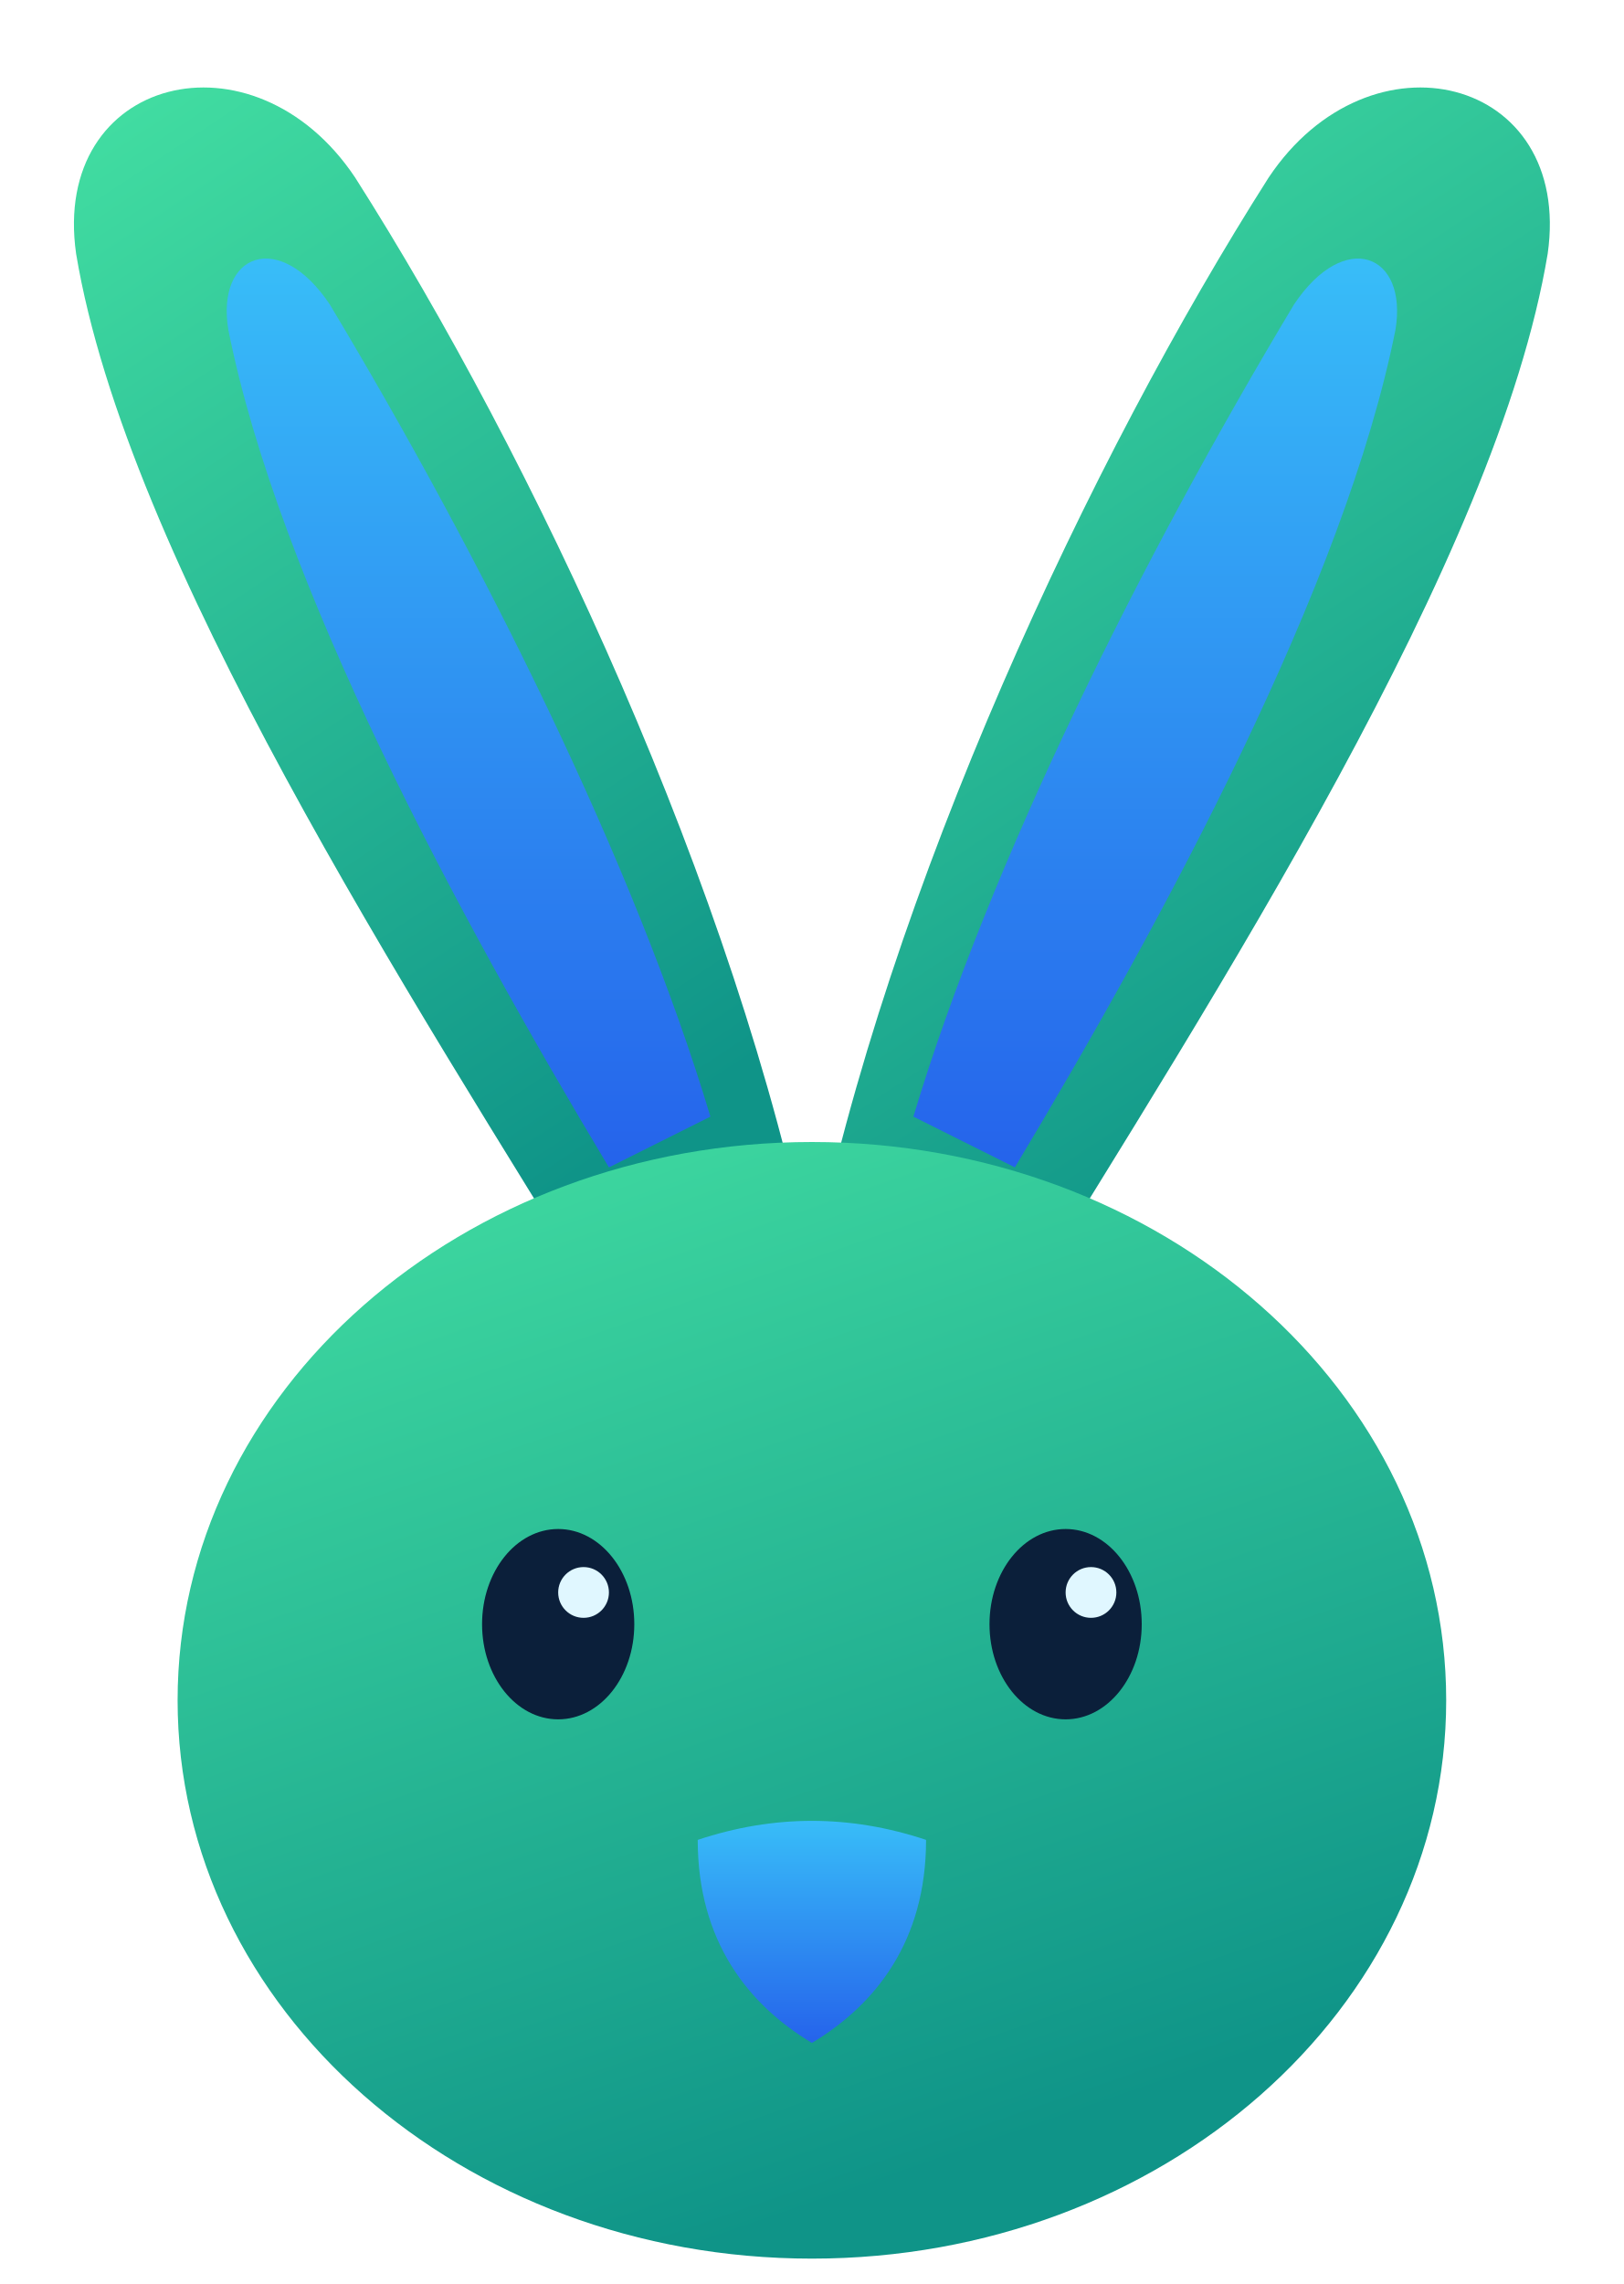
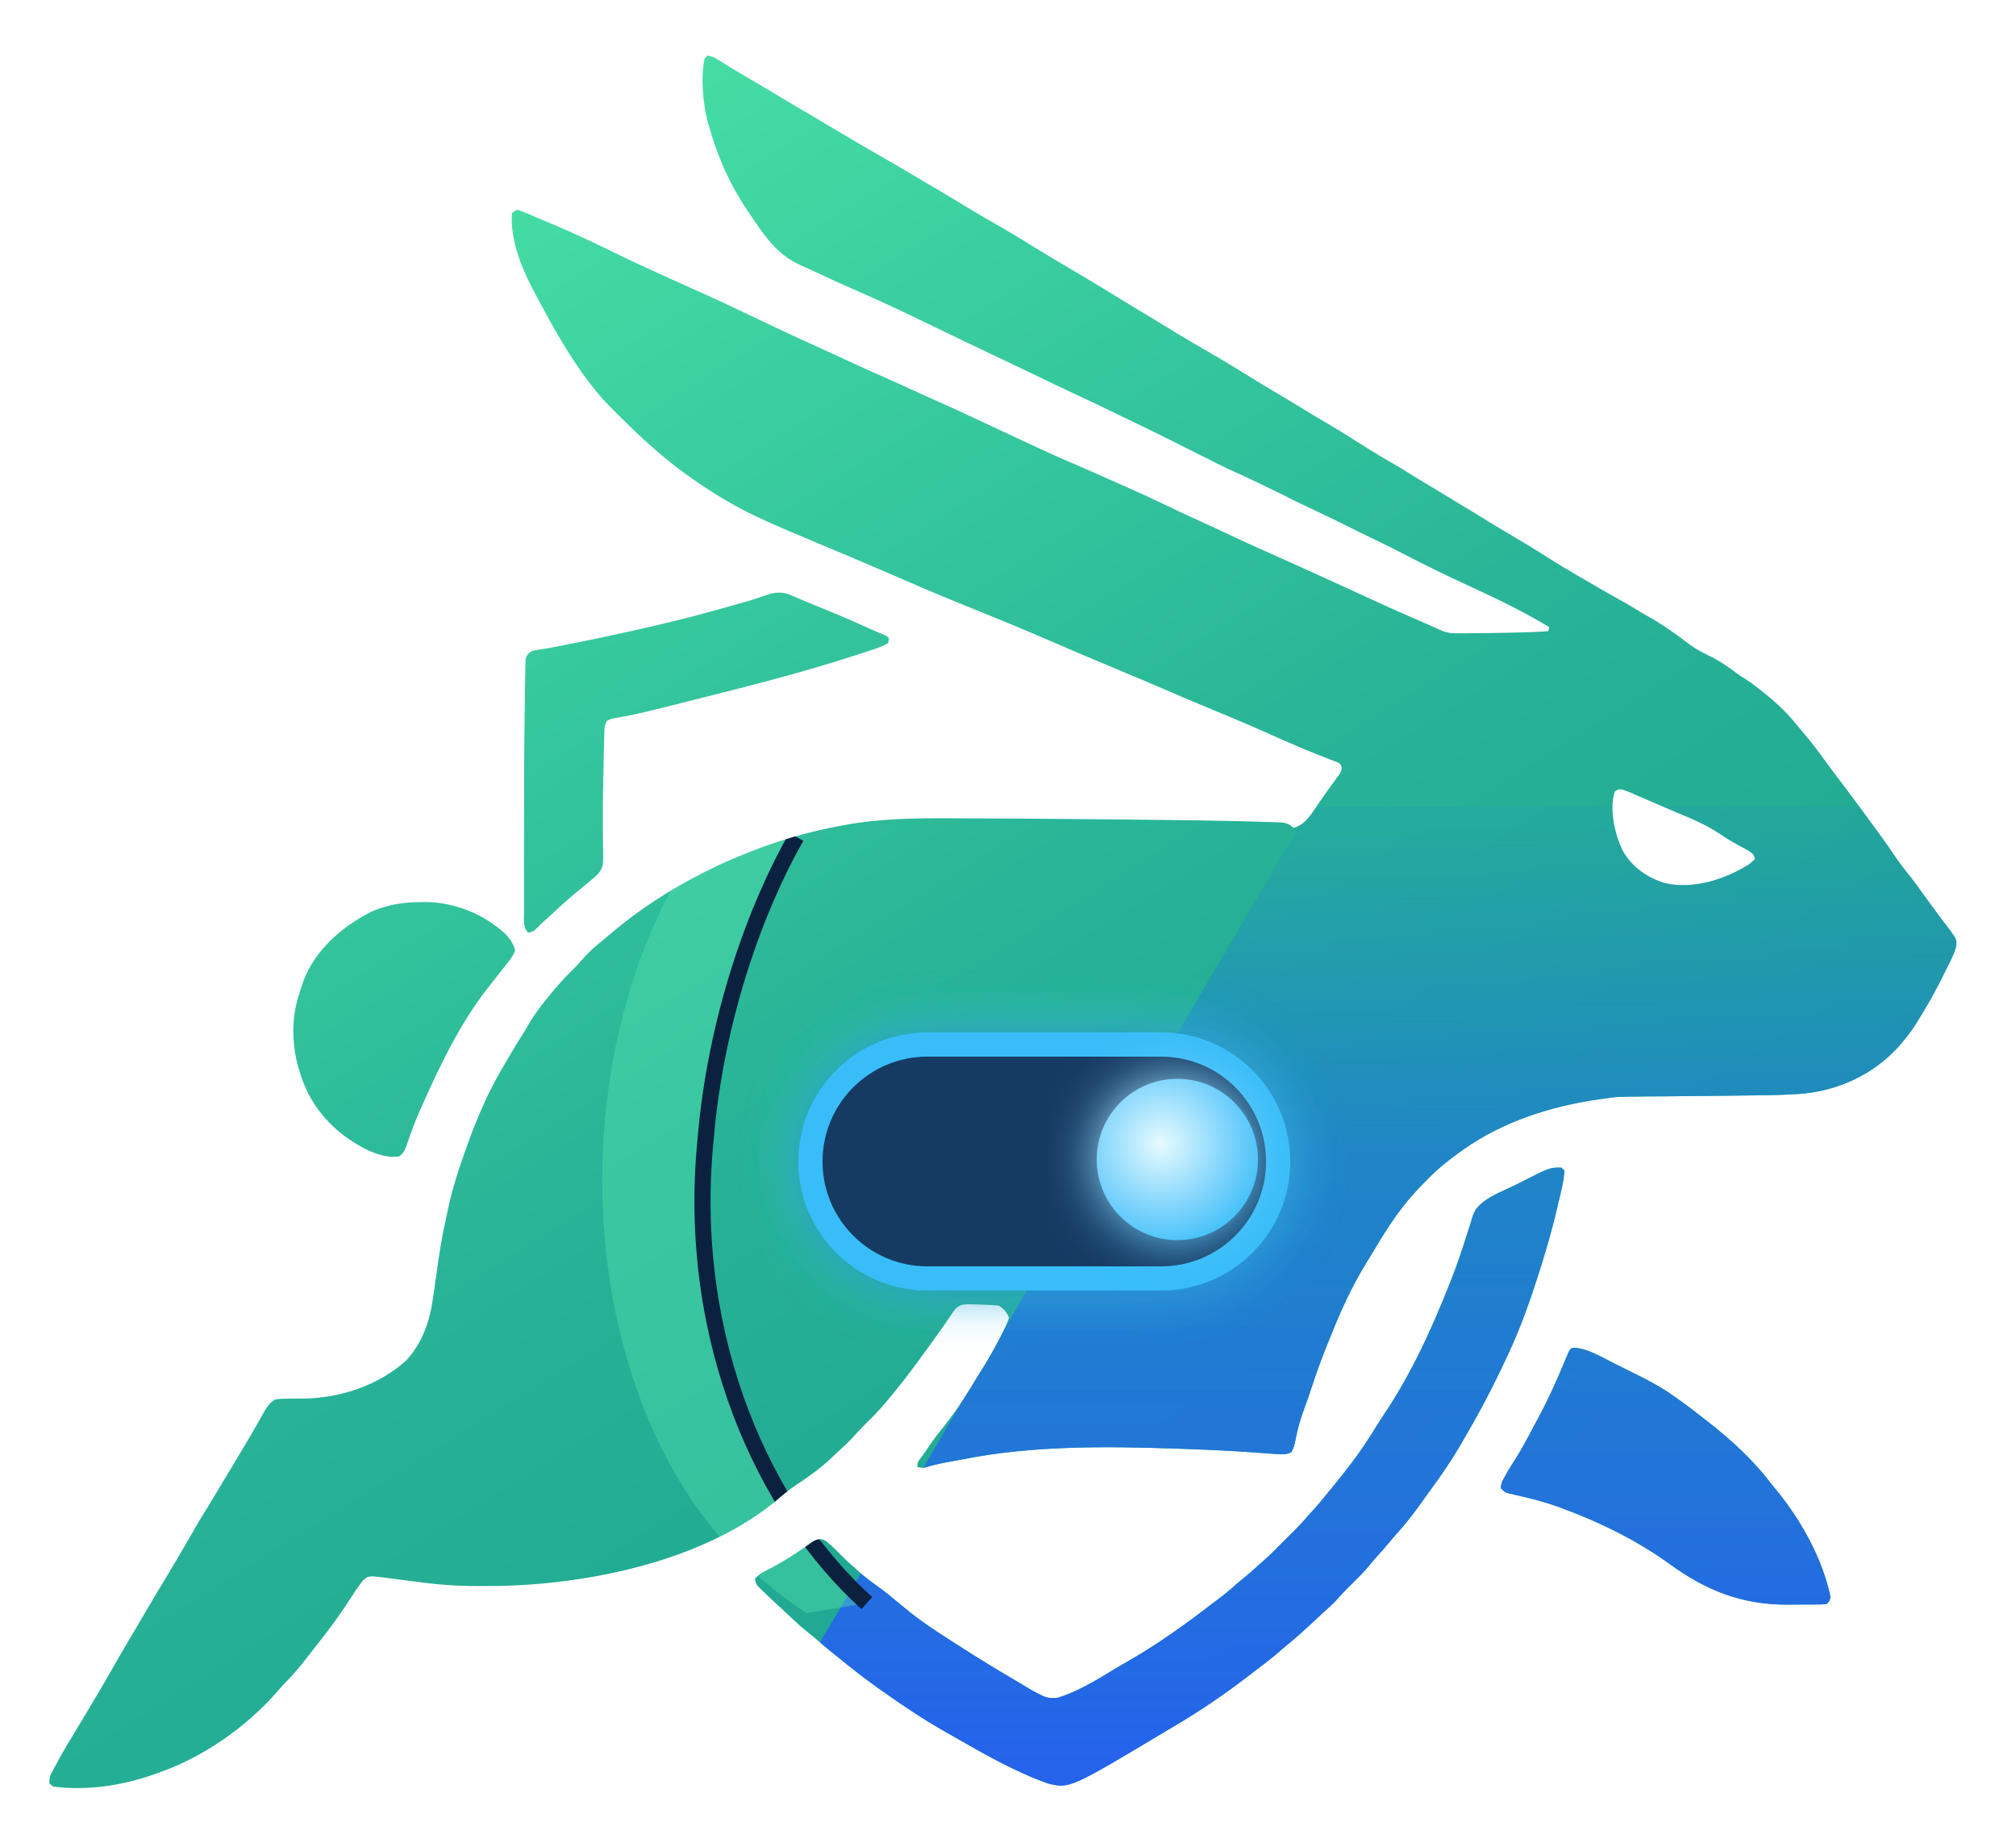
- <svg xmlns="http://www.w3.org/2000/svg" viewBox="36 0 128 180" width="256" height="360" role="img" aria-label="Vabbit">
+ <svg xmlns="http://www.w3.org/2000/svg" viewBox="0 0 2000 1820" width="500" height="455" role="img" aria-label="Vabbit">
  <defs>
-     <linearGradient id="vt" x1="0" y1="0" x2="0.4" y2="1">
-       <stop offset="0" stop-color="#43dfa2" />
-       <stop offset="1" stop-color="#0f9488" />
+     <clipPath id="fg">
+       <path clip-rule="evenodd" d="M0 0 C5.2 1 7.8 2.6 12.2 5.4 C20.7 10.8 29.3 15.9 38 21 C41.5 23.1 45 25.1 48.5 27.2 C49.4 27.7 50.3 28.3 51.3 28.8 C58.3 33 65.4 37.2 72.4 41.4 C81.5 46.9 90.7 52.4 100 57.7 C107.2 61.9 114.4 66.2 121.5 70.5 C139.1 81.1 156.9 91.4 174.8 101.7 C183.5 106.7 192.3 111.8 201 117 C203.6 118.6 206.3 120.1 208.9 121.7 C211.7 123.3 214.5 125 217.3 126.7 C221 128.8 224.7 131 228.3 133.1 C238.6 139.2 248.8 145.3 258.9 151.5 C267.5 156.7 276.1 161.8 284.8 166.7 C298.2 174.2 311.3 182.2 324.3 190.3 C334.5 196.6 344.7 202.8 355.1 208.8 C370.5 217.8 385.7 227 400.8 236.2 C408.6 241 416.4 245.7 424.2 250.5 C430.3 254.1 436.3 257.8 442.3 261.4 C449.2 265.6 456.1 269.8 463 274 C463.5 274.3 463.5 274.3 465.7 275.7 C475.7 281.7 485.7 287.6 495.8 293.4 C510.2 301.6 524.3 310.3 538.4 319 C540.6 320.3 542.9 321.7 545.1 323.1 C546.1 323.7 547.2 324.4 548.4 325.1 C556.4 330 564.5 334.9 572.6 339.6 C578.4 343.1 584.2 346.6 590 350.1 C597.6 354.9 605.4 359.5 613.2 364 C626.9 372.1 640.4 380.5 653.8 389.1 C662.5 394.6 671.2 399.8 680.1 404.8 C685.4 407.8 690.6 411.1 695.8 414.3 C702 418.3 708.3 422 714.6 425.8 C721.4 429.8 728.1 433.9 734.8 438 C740 441.2 745.3 444.4 750.6 447.6 C756.6 451.1 762.5 454.8 768.4 458.4 C774.6 462.3 780.8 466.1 787.1 469.8 C802.8 479 818.5 488.4 833.9 498.2 C843.2 504.2 852.6 509.8 862.1 515.3 C865 517 867.9 518.7 870.9 520.4 C882.3 527.2 893.8 533.7 905.4 540.2 C911.6 543.6 917.8 547.2 923.8 551 C927.8 553.5 931.9 555.8 936.1 558.1 C949.3 565.8 961.6 574.6 973.8 583.9 C979.9 588.5 986.3 591.9 993.2 595.2 C1003.1 599.9 1011.7 605.8 1020.4 612.4 C1023.4 614.6 1026.4 616.6 1029.6 618.5 C1036.5 622.8 1042.7 627.9 1049 633 C1050.1 633.9 1051.2 634.8 1052.4 635.7 C1062.8 644.4 1072.3 653.6 1080.7 664.2 C1083.2 667.2 1085.7 670.2 1088.3 673.2 C1097.8 684.4 1106.3 696.3 1114.9 708.1 C1118.2 712.6 1121.6 717.1 1125 721.5 C1130.9 729.1 1136.5 736.8 1142.2 744.5 C1145.1 748.5 1148.1 752.6 1151.1 756.6 C1160.1 768.8 1169.1 781.1 1177.6 793.7 C1182.4 800.8 1187.5 807.5 1193 814.2 C1197.4 819.8 1201.5 825.5 1205.6 831.3 C1209.1 836.1 1212.6 840.9 1216.1 845.6 C1217.2 847.2 1218.4 848.8 1219.6 850.4 C1223.8 856.1 1228.1 861.7 1232.5 867.4 C1239.1 876.9 1239.1 876.9 1238.8 882.7 C1237.9 887.6 1236.2 891.4 1234 895.9 C1233.2 897.6 1232.4 899.3 1231.5 901.1 C1230.6 902.9 1229.7 904.7 1228.8 906.5 C1228.6 907 1228.6 907 1227.4 909.3 C1220.2 923.9 1212.6 938.1 1204 952 C1203.5 952.8 1203.5 952.8 1201.2 956.6 C1196.4 964.6 1191.2 972 1185 979 C1184.1 980 1183.2 981.1 1182.3 982.2 C1156.6 1011.1 1120.1 1027.7 1081.7 1030.1 C1080.4 1030.2 1079.1 1030.3 1077.8 1030.3 C1062.8 1031.2 1047.8 1031.4 1032.7 1031.5 C1027.6 1031.6 1022.4 1031.6 1017.2 1031.7 C1004.4 1031.8 991.5 1031.9 978.7 1032.1 C967.7 1032.2 956.8 1032.3 945.9 1032.4 C940.8 1032.4 935.7 1032.5 930.7 1032.5 C901.3 1032.8 901.3 1032.8 887 1035 C886.5 1035.1 886.5 1035.1 883.8 1035.4 C836.6 1042.2 789.2 1057.3 750 1085 C749.4 1085.4 749.4 1085.4 746.3 1087.6 C734.7 1095.7 724.2 1104.5 714.2 1114.6 C713.4 1115.5 712.5 1116.4 711.5 1117.3 C706.5 1122.4 701.7 1127.5 697 1133 C696.1 1134.1 695.2 1135.1 694.3 1136.2 C681.2 1152.1 670.2 1169.5 659.8 1187.2 C658 1190.3 656.1 1193.4 654.2 1196.4 C639.8 1219.5 628.2 1244.7 618.2 1270 C616.9 1273.2 615.6 1276.4 614.3 1279.6 C608.9 1292.9 604.1 1306.3 599.6 1320 C597.4 1326.9 595 1333.8 592.4 1340.7 C588.3 1351.5 585.3 1362.2 583.1 1373.6 C582.3 1377.8 581.3 1381.5 579.2 1385.2 C573.7 1388.3 568.1 1387.4 562 1387 C560.6 1386.9 559.1 1386.8 557.6 1386.7 C552.6 1386.4 547.6 1386 542.6 1385.6 C518.8 1383.9 494.9 1382.8 471 1382 C469.2 1381.9 467.4 1381.9 465.5 1381.8 C395.4 1379.4 322.1 1378.6 253.1 1392.4 C250 1393 247 1393.5 243.9 1394.1 C234.4 1395.7 225.2 1397.6 216 1400.4 C213 1401 213 1401 208 1400 C208 1395.4 208.7 1394.6 211.5 1391 C214.4 1387.1 217.2 1383.3 219.8 1379.2 C224.5 1372.1 229.7 1365.6 235 1359 C244.2 1347.4 252.3 1335.6 260 1323 C260.9 1321.5 261.9 1320 262.8 1318.4 C264.6 1315.4 266.5 1312.4 268.3 1309.4 C270.1 1306.5 271.9 1303.6 273.7 1300.8 C279.1 1292 284.2 1283.1 288.9 1274 C289.5 1273 290 1271.9 290.6 1270.9 C293.8 1264.7 296.8 1258.6 299 1252 C296.7 1246.2 294.1 1243.4 289 1240 C283.7 1239.3 278.3 1239.2 273 1239 C271.2 1238.9 269.4 1238.9 267.5 1238.8 C266.6 1238.8 266.6 1238.8 261.9 1238.7 C261 1238.7 261 1238.7 256.6 1238.6 C251.6 1239 249.7 1239.7 246 1243 C243.5 1246.3 243.5 1246.3 240.9 1250.1 C234.8 1259.3 228.4 1268.1 222 1277 C219.8 1280 217.6 1283.1 215.4 1286.1 C202.6 1303.9 189.3 1321.4 175 1338 C174.5 1338.6 174.5 1338.6 171.7 1341.8 C166.9 1347.2 161.8 1352.2 156.7 1357.3 C153.1 1360.8 149.7 1364.3 146.4 1368.1 C140.2 1375.2 133 1381.5 126 1388 C125.5 1388.5 125.5 1388.5 122.8 1391.1 C112.2 1401.1 100.4 1409.4 88.3 1417.6 C82.7 1421.3 77.4 1425.2 72.4 1429.6 C0.4 1492.4 -117.2 1516.8 -210 1518 C-211.1 1518 -212.1 1518 -213.2 1518 C-220.8 1518.1 -228.4 1518.1 -236 1518 C-237.8 1518 -239.6 1518 -241.5 1517.9 C-264.7 1517.4 -287.7 1514 -310.7 1511 C-311.8 1510.9 -312.9 1510.7 -314 1510.6 C-316.7 1510.2 -319.5 1509.9 -322.2 1509.5 C-323.8 1509.3 -325.4 1509.2 -327 1509 C-328.9 1508.8 -330.7 1508.6 -332.6 1508.4 C-338 1509 -338 1509 -342.3 1512.9 C-343.6 1514.6 -344.8 1516.3 -346 1518 C-346.6 1518.8 -346.6 1518.8 -349.4 1522.8 C-350.4 1524.4 -351.5 1526.1 -352.6 1527.8 C-353.8 1529.7 -355.1 1531.5 -356.3 1533.4 C-356.9 1534.3 -357.5 1535.2 -358.1 1536.2 C-368.1 1551.1 -378.7 1565.5 -390 1579.4 C-392.3 1582.3 -394.5 1585.3 -396.8 1588.2 C-404.3 1598 -412.2 1607.4 -421 1616 C-423.3 1618.7 -425.7 1621.3 -428 1624 C-458.4 1658.4 -500.5 1687.8 -544 1703 C-545.8 1703.6 -547.6 1704.3 -549.5 1705 C-581.4 1716.1 -615.2 1721.2 -649 1717 C-649.7 1716.5 -649.7 1716.5 -653 1714 C-653 1708.2 -652.7 1706.8 -650.1 1702 C-649.5 1700.9 -648.9 1699.7 -648.3 1698.5 C-647.6 1697.3 -646.9 1696.1 -646.2 1694.9 C-645.9 1694.2 -645.9 1694.2 -644.2 1691.1 C-638.4 1680.5 -632.3 1670.2 -626 1660 C-623.4 1655.7 -620.9 1651.5 -618.3 1647.2 C-611.7 1636.2 -611.7 1636.2 -608.5 1630.8 C-603.3 1622.2 -598.3 1613.5 -593.3 1604.8 C-584.4 1589.1 -575.3 1573.5 -566 1558 C-562.7 1552.5 -559.5 1547 -556.3 1541.5 C-551.1 1532.6 -545.9 1523.8 -540.5 1515 C-531.5 1500.2 -522.8 1485.3 -514.1 1470.3 C-508.1 1459.7 -502 1449.2 -495.4 1438.9 C-491.1 1431.9 -486.9 1424.8 -482.7 1417.8 C-480.9 1414.9 -479.2 1412 -477.5 1409.1 C-470.9 1398.2 -464.4 1387.4 -457.9 1376.4 C-457.3 1375.3 -456.6 1374.2 -455.9 1373.1 C-452.6 1367.5 -449.3 1361.8 -446.1 1356.2 C-445.5 1355.1 -444.9 1354 -444.2 1352.9 C-443.1 1350.8 -441.9 1348.8 -440.8 1346.7 C-437.5 1340.9 -434.8 1336.3 -429 1333 C-423.7 1332.2 -418.5 1332.2 -413.1 1332.2 C-410.1 1332.2 -407.1 1332.2 -404.1 1332.1 C-402.7 1332.1 -401.3 1332.1 -399.8 1332.1 C-363.2 1331.4 -326.4 1318.8 -299 1294.4 C-283.1 1276.8 -275.9 1256.5 -272.6 1233.4 C-272.4 1232 -272.1 1230.6 -271.9 1229.2 C-270.8 1221.8 -269.8 1214.4 -268.8 1206.9 C-266.4 1189.2 -263.6 1171.7 -259.7 1154.2 C-259 1150.8 -258.2 1147.4 -257.5 1143.9 C-253 1122.8 -246.3 1102.6 -239 1082.3 C-238.6 1081.2 -238.2 1080.2 -237.8 1079.1 C-233.1 1065.8 -227.9 1052.8 -222 1040 C-221.2 1038.2 -220.4 1036.5 -219.6 1034.6 C-214.8 1024.5 -209.7 1014.7 -204 1005 C-203.4 1004 -202.8 1002.9 -202.2 1001.9 C-189.6 980.4 -189.6 980.4 -184.2 972 C-181.9 968.5 -179.8 964.9 -177.7 961.2 C-171.2 950 -163.3 939.8 -155 930 C-154.1 928.9 -153.2 927.8 -152.3 926.7 C-145.9 919.1 -139.2 912.1 -132.1 905.1 C-128.6 901.6 -125.3 897.8 -122 894 C-116.7 888.3 -111 883.2 -104.9 878.4 C-101.8 875.8 -98.7 873.2 -95.7 870.6 C-67.6 846.8 -37.7 827.6 -5 811 C-3.8 810.4 -2.5 809.7 -1.2 809.1 C17.1 799.8 35.7 792 55 785 C56.1 784.6 57.3 784.2 58.4 783.8 C82.3 775.2 107 768.7 132 764 C133.2 763.8 134.5 763.5 135.8 763.3 C171.6 756.7 207.5 756.4 243.7 756.6 C249.1 756.6 254.5 756.6 259.9 756.7 C310.2 756.8 360.5 757.3 410.8 757.8 C414.8 757.9 418.8 757.9 422.7 757.9 C463.2 758.3 503.7 758.8 544.2 759.9 C545.7 760 547.1 760 548.6 760.1 C552.7 760.2 556.7 760.3 560.7 760.4 C561.9 760.4 563.1 760.5 564.3 760.5 C571.2 760.7 575.9 760.9 581 766 C592.9 763.6 599.6 751.4 606 742 C608 739.2 610 736.4 611.9 733.6 C612.9 732.2 613.9 730.8 614.9 729.3 C617 726.4 619.1 723.5 621.2 720.6 C621.7 719.9 621.7 719.9 624.3 716.3 C625.2 715.1 626.2 713.8 627.1 712.5 C629 709 629 709 629 706 C628 703 628 703 625.6 701.4 C625.1 701.2 625.1 701.2 622.5 700.2 C621.9 699.9 621.9 699.9 618.9 698.8 C617.6 698.3 616.4 697.8 615.1 697.3 C612.4 696.3 609.7 695.2 607 694.1 C605.7 693.6 604.3 693.1 602.9 692.5 C597.2 690.3 591.5 687.9 585.9 685.5 C585.3 685.3 585.3 685.3 582.7 684.1 C575.1 680.9 567.6 677.6 560.1 674.2 C535 663 509.6 652.4 484.2 641.9 C475.3 638.2 466.5 634.5 457.7 630.6 C452.2 628.2 446.7 625.9 441.2 623.6 C440.2 623.1 439.2 622.7 438.1 622.3 C434.8 620.8 431.4 619.4 428 618 C426.6 617.4 425.1 616.8 423.7 616.2 C415.4 612.7 407.1 609.2 398.8 605.7 C379 597.5 359.2 589.1 339.5 580.5 C321.2 572.6 302.8 564.8 284.4 557.4 C277.6 554.6 270.9 551.9 264.1 549.1 C258.5 546.8 252.9 544.6 247.3 542.3 C227.4 534.2 207.7 525.8 188 517.2 C187.4 517 187.4 517 184.3 515.6 C183.1 515.1 181.8 514.6 180.6 514 C167 508.1 153.4 502.4 139.8 496.6 C136.4 495.1 132.9 493.7 129.4 492.2 C127.3 491.3 125.3 490.4 123.2 489.6 C122.2 489.1 121.2 488.7 120.1 488.3 C113.8 485.6 107.5 483 101.2 480.4 C84 473.2 66.8 466 50 458 C48.4 457.2 46.7 456.5 45 455.7 C25.2 446.1 6.1 434.6 -12 422 C-12.7 421.5 -12.7 421.5 -16.2 419.1 C-42.7 400.7 -66.1 379.1 -88.9 356.3 C-90.2 355 -91.5 353.7 -92.9 352.3 C-100.1 345.2 -106.8 338 -113 330 C-114.1 328.7 -115.2 327.3 -116.3 325.9 C-136.4 299.9 -152.5 271 -168 242 C-169 240.2 -170 238.4 -170.9 236.6 C-183.4 213.7 -196.5 182.8 -194 156 C-192.4 155 -190.7 154 -189 153 C-184.7 154.3 -180.9 155.8 -176.8 157.6 C-175.6 158.1 -174.4 158.6 -173.2 159.2 C-170.7 160.2 -168.2 161.3 -165.7 162.4 C-162.3 163.9 -158.9 165.3 -155.5 166.7 C-132.5 176.2 -110.2 186.9 -87.9 197.8 C-64.3 209.2 -40.5 220 -16.6 230.7 C-15.1 231.4 -13.5 232.1 -11.8 232.8 C-8.6 234.3 -5.3 235.8 -2 237.2 C9.3 242.3 20.6 247.5 31.8 252.9 C33.5 253.7 35.1 254.4 36.8 255.3 C44.8 259 52.7 262.8 60.6 266.6 C75.6 273.8 90.7 280.7 105.9 287.6 C108.7 288.8 111.5 290.1 114.2 291.4 C115.7 292 117.1 292.6 118.5 293.3 C127.5 297.4 136.5 301.6 145.5 305.8 C155 310.2 164.5 314.5 174.1 318.6 C184.8 323.3 195.3 328.2 205.9 333 C214.8 337.1 223.7 341.1 232.6 345 C244.3 350.2 256 355.6 267.6 361.1 C276.6 365.4 285.7 369.6 294.8 373.8 C302 377.1 309.1 380.4 316.2 383.8 C330.6 390.6 345.1 397.2 359.8 403.5 C375.2 410.1 390.6 417 406 423.8 C409.1 425.2 412.2 426.5 415.3 427.9 C429.6 434.2 443.8 440.8 457.9 447.6 C468.3 452.7 478.8 457.5 489.3 462.2 C499.4 466.8 509.4 471.5 519.4 476.2 C530.3 481.3 541.2 486.4 552.2 491.2 C569.9 499 587.4 507 605 515 C606.5 515.7 608 516.3 609.5 517 C623.8 523.5 638 530 652.2 536.5 C667 543.3 681.7 550.1 696.6 556.5 C700.6 558.3 704.6 560 708.5 561.7 C711.4 563 714.4 564.3 717.3 565.6 C718.7 566.2 720.1 566.9 721.5 567.5 C722.8 568.1 724.1 568.6 725.5 569.2 C726.6 569.7 727.8 570.2 729 570.8 C735.1 573.3 740.9 573.2 747.4 573.1 C748.7 573.1 749.9 573.1 751.1 573.1 C764.9 573.1 778.6 572.8 792.3 572.6 C793.5 572.5 794.6 572.5 795.8 572.5 C808.5 572.3 821.3 572 834 571 C834.3 569.7 834.7 568.4 835 567 C808.7 551.2 781 537.8 753.1 525.1 C730.1 514.5 707.4 503.3 684.9 491.6 C676.5 487.2 668 483.1 659.4 479 C652.2 475.6 645.1 472.1 638 468.5 C624.4 461.7 610.7 455.1 596.9 448.6 C595.3 447.8 593.7 447.1 592.1 446.3 C590.7 445.7 589.3 445 587.9 444.4 C582.3 441.7 576.8 438.9 571.3 436.1 C564.4 432.7 557.5 429.3 550.6 426 C549.2 425.3 547.7 424.6 546.3 423.9 C537.6 419.7 528.9 415.7 520.1 411.8 C516.5 410.2 512.9 408.5 509.4 406.7 C508 406 506.6 405.3 505.1 404.6 C503.4 403.7 501.7 402.9 500 402 C491.5 397.7 482.9 393.5 474.4 389.2 C471.8 387.9 469.1 386.5 466.5 385.2 C451.8 377.8 437 370.5 422.1 363.4 C414.7 359.9 407.2 356.3 399.8 352.6 C388 346.9 376.2 341.2 364.2 335.7 C352.2 330.2 340.2 324.4 328.3 318.6 C313 311.2 297.5 303.9 282.1 296.6 C264.8 288.4 247.6 280.1 230.4 271.8 C222.9 268.2 215.5 264.6 208 261 C207.3 260.7 207.3 260.7 203.7 258.9 C183.9 249.4 163.9 240.3 143.8 231.5 C132.1 226.4 120.5 221.2 109 215.7 C103.7 213.2 98.4 210.7 93 208.4 C68.2 197.6 55.7 177.8 41 156 C40.4 155.1 39.8 154.2 39.2 153.3 C21.4 127 9.6 99.5 1 69 C0.8 68.4 0.8 68.4 -0.1 65.2 C-4.7 46.8 -7 21.6 -3 3 C-2.5 2.5 -2.5 2.5 0 0 Z M900 730 C894.2 747.4 900.1 773.2 908 789 C917.4 805.4 932.1 815.4 950 821 C978 827.1 1008.2 817.5 1032 803 C1036.1 799.9 1036.1 799.9 1039 797 C1037.8 792.2 1037 791.7 1033 789 C1029.9 787.3 1026.8 785.5 1023.6 783.9 C1017.4 780.5 1011.4 777 1005.6 773 C992.2 763.9 977.2 757.3 962.2 751.2 C955.8 748.5 949.4 745.8 943 743 C940.6 742 938.2 740.9 935.8 739.9 C931.6 738.1 927.4 736.3 923.2 734.5 C922.4 734.1 922.4 734.1 918.2 732.3 C916.8 731.7 915.3 731.1 913.9 730.4 C904.5 727 904.5 727 900 730 Z " transform="translate(702,55)" />
+       <path clip-rule="evenodd" d="M0 0 C1 0.4 2 0.9 3.1 1.3 C4.2 1.8 5.3 2.2 6.4 2.7 C8.8 3.8 11.2 4.8 13.6 5.8 C14.8 6.3 16.1 6.9 17.4 7.4 C22.6 9.6 27.8 11.7 33.1 13.8 C48.5 20 63.8 26.6 78.9 33.6 C83.7 35.7 88.6 37.7 93.5 39.8 C96.2 41.1 96.2 41.1 98.2 43.1 C97.9 44.7 97.6 46.4 97.2 48.1 C89.4 52.4 80.3 54.9 71.7 57.7 C70.1 58.2 68.5 58.7 66.9 59.3 C11.3 77.6 -45.5 91.7 -102.3 105.9 C-106.4 107 -110.6 108 -114.7 109.1 C-120.4 110.5 -126.1 111.9 -131.8 113.3 C-134.7 114 -137.5 114.7 -140.4 115.4 C-151.3 118.1 -162.2 120.3 -173.3 122.2 C-177.8 123.1 -177.8 123.1 -181.8 125.1 C-183.8 129.2 -184 131.1 -184.2 135.7 C-184.2 137 -184.2 138.4 -184.3 139.8 C-184.3 141.3 -184.4 142.8 -184.4 144.3 C-184.4 145.1 -184.4 145.1 -184.5 149 C-184.6 154.1 -184.8 159.2 -184.9 164.4 C-185 167.9 -185.1 171.4 -185.1 174.9 C-185.6 192 -185.8 209 -185.7 226 C-185.7 227.5 -185.7 229 -185.7 230.5 C-185.7 237.3 -185.6 244.2 -185.5 251.1 C-185.5 253.5 -185.5 256 -185.4 258.4 C-185.4 259.5 -185.4 260.6 -185.4 261.8 C-185.3 269.3 -186.8 273 -191.9 278.3 C-192.7 279 -193.5 279.7 -194.3 280.4 C-195.2 281.1 -196.1 281.9 -197 282.7 C-200.6 285.7 -204.2 288.7 -207.9 291.7 C-217.4 299.4 -226.5 307.5 -235.4 315.9 C-237.9 318.3 -240.6 320.6 -243.2 322.9 C-246 325.3 -248.4 327.8 -250.9 330.4 C-254.8 334.1 -254.8 334.1 -259.8 335.1 C-265.1 329.7 -263.9 322.4 -263.9 315.2 C-263.9 313.9 -263.9 312.6 -263.9 311.2 C-263.9 309.8 -263.9 308.4 -263.9 307 C-263.9 302.3 -263.9 297.7 -263.9 293 C-263.9 289.7 -263.9 286.4 -263.9 283.1 C-264 272.5 -263.9 261.8 -263.9 251.1 C-263.9 249.3 -263.9 247.5 -263.9 245.7 C-263.9 199.3 -263.9 153 -263.1 106.7 C-263.1 103.4 -263 100.1 -263 96.7 C-262.9 90.7 -262.8 84.7 -262.7 78.7 C-262.7 76.9 -262.6 75.2 -262.6 73.4 C-262.6 71.8 -262.5 70.2 -262.5 68.6 C-262.5 67.3 -262.5 65.9 -262.4 64.5 C-261.6 60.2 -260.1 58.7 -256.8 56.1 C-253.9 55.1 -253.9 55.1 -250.4 54.6 C-248.9 54.4 -247.5 54.1 -246 53.9 C-244.3 53.6 -242.5 53.3 -240.8 53.1 C-236.2 52.2 -231.7 51.4 -227.2 50.5 C-226.5 50.4 -226.5 50.4 -223.3 49.7 C-192.7 43.8 -162.1 37.1 -131.8 30.1 C-131.1 29.9 -131.1 29.9 -127.8 29.1 C-106.8 24.3 -86 18.7 -65.3 12.9 C-64.7 12.8 -64.7 12.8 -61.7 11.9 C-58.1 10.9 -54.6 9.9 -51.1 8.9 C-50.5 8.8 -50.5 8.8 -47.6 7.9 C-42.2 6.4 -36.8 4.8 -31.5 3 C-30.5 2.7 -29.5 2.3 -28.5 2 C-25.9 1.1 -23.2 0.2 -20.6 -0.7 C-13.4 -2.6 -6.9 -3 0 0 Z " transform="translate(783.7578,589.9492)" />
+       <path clip-rule="evenodd" d="M0 0 C0.7 -0 0.7 -0 4.5 -0.1 C34 -0.2 64.1 11.8 85.6 32.2 C90 37.4 93.2 41.5 94.6 48.2 C92.8 52.8 90.1 56.4 87.1 60.2 C86.6 60.8 86.6 60.8 84.4 63.7 C83.9 64.3 83.9 64.3 81.6 67.2 C77.9 71.9 74.2 76.6 70.6 81.2 C69.5 82.6 68.5 83.9 67.4 85.2 C40.1 120.3 20.5 160.8 2.6 201.2 C1.8 203 1 204.7 0.2 206.5 C-4.5 217.2 -8.6 227.9 -12.3 239 C-14.1 244.5 -15.7 248.8 -20.4 252.2 C-38.9 255 -59.9 242.6 -74.4 232.2 C-96.5 215.5 -111.9 194 -119.4 167.2 C-119.7 166.5 -119.7 166.5 -120.9 162.5 C-126.4 141.9 -127.3 117.9 -121.4 97.2 C-121.1 95.9 -120.7 94.6 -120.3 93.2 C-119.1 89.2 -117.8 85.2 -116.4 81.2 C-116.1 80.2 -115.7 79.2 -115.4 78.1 C-103.4 46.9 -77.3 24.5 -48.3 9.6 C-32.4 2.6 -17.1 0.1 0 0 Z " transform="translate(416.4375,894.75)" />
+       <path clip-rule="evenodd" d="M0 0 C1 1 2 2 3 3 C2.5 13.8 -0.6 24.5 -3 35 C-3.2 35.7 -3.2 35.7 -4 39.3 C-10.1 65.3 -17.6 90.7 -26 116 C-26.6 117.8 -27.2 119.6 -27.8 121.4 C-36.1 146.4 -45.5 170.3 -57 194 C-58.4 197 -59.8 199.9 -61.2 202.9 C-71.5 224.2 -82.4 244.9 -94.4 265.2 C-95.8 267.6 -97.2 270 -98.6 272.5 C-108.2 289.2 -119 305.2 -130.5 320.6 C-133 324 -135.4 327.4 -137.8 330.8 C-145.9 342.2 -154.4 353.4 -163.9 363.7 C-166.2 366.2 -168.3 368.8 -170.4 371.4 C-174.4 376.3 -178.7 381 -183 385.7 C-185.5 388.4 -187.8 391.3 -190.1 394.1 C-195.2 400.4 -200.9 406 -206.6 411.7 C-213 417.9 -219.1 424.2 -225 431 C-226.8 432.7 -228.6 434.4 -230.4 436.1 C-235.4 440.5 -240.3 445.1 -245.1 449.6 C-253.6 457.5 -262 465.3 -271 472.6 C-274.3 475.2 -277.5 478 -280.6 480.8 C-288.5 487.5 -296.7 493.8 -305 500 C-307.8 502.1 -310.6 504.3 -313.4 506.4 C-336.1 523.8 -359.4 539.5 -384 554 C-385.8 555.1 -387.6 556.1 -389.4 557.2 C-487.6 616 -487.6 616 -509 611 C-542.1 599.3 -574 581 -604.4 563.5 C-606.8 562.1 -609.3 560.7 -611.8 559.3 C-633.3 547.1 -653.8 533.3 -674 519 C-674.7 518.5 -674.7 518.5 -678.1 516.1 C-691.1 506.9 -703.6 497.1 -716 487 C-718.7 484.8 -721.5 482.6 -724.2 480.4 C-730.2 475.5 -736.1 470.5 -742 465.5 C-744.7 463.2 -747.5 461 -750.2 458.8 C-756.7 453.5 -762.7 447.7 -768.8 442 C-772.4 438.6 -776.1 435.2 -779.8 431.8 C-784.3 427.6 -788.8 423.4 -793.2 419.1 C-794.3 418 -795.4 417 -796.5 415.9 C-799 413 -799 413 -800 408 C-796.4 403.3 -791.8 401.1 -786.6 398.6 C-779 394.7 -771.9 390.6 -764.8 386 C-764.3 385.7 -764.3 385.7 -761.9 384.2 C-755.2 379.9 -748.7 375.4 -742.2 370.7 C-738.4 368.7 -736.3 368.4 -732 369 C-729.3 370.5 -729.3 370.5 -726.8 372.8 C-725.9 373.6 -724.9 374.4 -724 375.2 C-719.8 379.1 -715.8 383.1 -711.8 387.2 C-708.3 390.7 -704.7 393.8 -701 397 C-700.2 397.7 -699.5 398.4 -698.7 399.2 C-691.7 405.8 -684.1 411.3 -676.3 416.9 C-671 420.7 -666 424.8 -661 429 C-657.4 432 -653.7 435 -650 438 C-648.8 439 -647.5 440 -646.2 441.1 C-633.4 451.3 -619.8 460.2 -606 469 C-603.7 470.5 -601.5 471.9 -599.2 473.4 C-588.9 480 -578.5 486.6 -568 493 C-566.8 493.7 -565.7 494.4 -564.5 495.1 C-562 496.6 -559.4 498.2 -556.9 499.7 C-554.3 501.2 -551.7 502.8 -549.1 504.3 C-511.9 526.7 -511.9 526.7 -500 526 C-480.8 520.1 -462.5 509.2 -445.5 498.8 C-441.8 496.5 -438 494.3 -434.2 492.1 C-418.3 483.1 -402.9 473.5 -388 463 C-386.5 461.9 -384.9 460.9 -383.3 459.8 C-371.8 451.8 -360.6 443.5 -349.5 434.9 C-347.1 433.1 -344.7 431.2 -342.2 429.4 C-335.3 424.2 -328.6 418.9 -322.2 413 C-319.9 410.9 -317.5 409 -315.1 407.1 C-310.5 403.4 -306.1 399.6 -301.8 395.6 C-299.7 393.6 -297.5 391.7 -295.3 389.8 C-291.1 386.1 -287.2 382.3 -283.2 378.4 C-282.5 377.7 -281.8 377 -281.1 376.2 C-279.6 374.8 -278.2 373.3 -276.7 371.8 C-274.4 369.6 -272.2 367.3 -270 365.1 C-268.5 363.6 -267.1 362.2 -265.6 360.8 C-264.3 359.5 -263 358.2 -261.7 356.8 C-258 353 -254.5 349 -251 345 C-249.4 343.2 -247.8 341.5 -246.1 339.7 C-241.2 334.3 -236.6 328.7 -232 323 C-229.8 320.3 -227.6 317.6 -225.4 314.9 C-220.8 309.3 -216.4 303.7 -212 298 C-210.9 296.5 -209.7 295.1 -208.6 293.6 C-200.2 282.6 -192.6 271.3 -185.4 259.6 C-182.6 255 -179.7 250.5 -176.8 246.1 C-148.9 204.8 -128.2 159.3 -110 113 C-109.6 111.9 -109.2 110.9 -108.7 109.8 C-103 95.2 -98.1 80.4 -93.4 65.4 C-93 64.2 -92.6 63 -92.2 61.7 C-91.4 59.1 -90.5 56.5 -89.7 53.9 C-89.3 52.6 -88.9 51.2 -88.5 49.9 C-88.1 48.7 -87.7 47.5 -87.3 46.2 C-81.2 31.2 -58.7 23.9 -45 17 C-44.3 16.6 -44.3 16.6 -40.5 14.7 C-11.6 0 -11.6 0 0 0 Z " transform="translate(1549,1158)" />
+       <path clip-rule="evenodd" d="M0 0 C13.8 1 27.7 9.9 39.9 15.9 C41.7 16.8 43.5 17.7 45.4 18.6 C50.5 21.1 55.7 23.7 60.8 26.3 C62.1 26.9 63.4 27.6 64.7 28.2 C76.6 34.2 88 40.5 98.8 48.3 C100.3 49.3 101.7 50.3 103.2 51.4 C112.6 58.1 121.8 65.1 130.8 72.3 C131.7 72.9 132.5 73.6 133.4 74.3 C155.7 91.9 176.9 111.2 194.1 133.8 C196.9 137.4 199.8 140.9 202.7 144.4 C225.8 173.3 246.4 210.9 253.8 247.3 C252.8 251.3 252.8 251.3 249.8 254.3 C245.4 254.6 241 254.7 236.6 254.7 C235.2 254.7 233.9 254.7 232.5 254.7 C229.6 254.7 226.8 254.7 223.9 254.7 C219.7 254.7 215.4 254.7 211.1 254.8 C165.9 254.9 130.5 240.9 94.1 214.4 C62.1 191.3 24.7 172.8 -12.2 159.3 C-12.6 159.1 -12.6 159.1 -15 158.2 C-29.2 153.1 -43.6 149.3 -58.3 146.1 C-59.7 145.8 -61 145.5 -62.4 145.1 C-63.6 144.9 -64.8 144.6 -66.1 144.3 C-69.2 143.3 -69.2 143.3 -73.2 139.3 C-73.2 134.1 -70.8 130.3 -68.2 125.9 C-67.8 125.2 -67.8 125.2 -65.8 121.6 C-63.4 117.6 -61 113.8 -58.5 109.9 C-52 99.7 -46.4 89 -40.8 78.3 C-39.4 75.7 -38 73 -36.5 70.4 C-26 50.9 -17 30.7 -8.6 10.3 C-4.5 0.4 -4.5 0.4 0 0 Z " transform="translate(1562.176,1336.725)" />
+     </clipPath>
+     <linearGradient id="teal" gradientUnits="userSpaceOnUse" x1="500" y1="150" x2="1500" y2="1750">
+       <stop offset="0" stop-color="#46dea4" />
+       <stop offset="0.5" stop-color="#27b397" />
+       <stop offset="1" stop-color="#1a9e8e" />
    </linearGradient>
-     <linearGradient id="vb" x1="0" y1="0" x2="0" y2="1">
-       <stop offset="0" stop-color="#38bdf8" />
+     <linearGradient id="blue" gradientUnits="userSpaceOnUse" x1="0" y1="820" x2="0" y2="1750">
+       <stop offset="0" stop-color="#1f86c9" stop-opacity="0.15" />
+       <stop offset="0.35" stop-color="#1f7fd0" stop-opacity="0.85" />
      <stop offset="1" stop-color="#2563eb" />
    </linearGradient>
+     <filter id="glow" x="-30%" y="-60%" width="160%" height="220%">
+       <feGaussianBlur stdDeviation="26" result="b" />
+       <feMerge>
+         <feMergeNode in="b" />
+         <feMergeNode in="SourceGraphic" />
+       </feMerge>
+     </filter>
+     <radialGradient id="knob" cx="0.4" cy="0.4" r="0.7">
+       <stop offset="0" stop-color="#e6fbff" />
+       <stop offset="0.6" stop-color="#7dd3fc" />
+       <stop offset="1" stop-color="#38bdf8" />
+     </radialGradient>
  </defs>
-   <g id="bunny">
-     <path d="M84 104 C 68 78, 46 44, 42 20 C 40 6, 56 2, 64 14 C 78 36, 94 70, 100 100 Z" fill="url(#vt)" />
-     <path d="M116 104 C 132 78, 154 44, 158 20 C 160 6, 144 2, 136 14 C 122 36, 106 70, 100 100 Z" fill="url(#vt)" />
-     <path d="M84 92 C 72 72, 58 46, 54 26 C 53 20, 58 18, 62 24 C 74 44, 86 68, 92 88 Z" fill="url(#vb)" />
-     <path d="M116 92 C 128 72, 142 46, 146 26 C 147 20, 142 18, 138 24 C 126 44, 114 68, 108 88 Z" fill="url(#vb)" />
-     <ellipse cx="100" cy="134" rx="50" ry="44" fill="url(#vt)" />
-     <ellipse cx="80" cy="128" rx="6" ry="7.5" fill="#0b1f3a" />
-     <ellipse cx="120" cy="128" rx="6" ry="7.5" fill="#0b1f3a" />
-     <circle cx="82" cy="125.5" r="2" fill="#e0f7ff" />
-     <circle cx="122" cy="125.5" r="2" fill="#e0f7ff" />
-     <path d="M91 145 C 97 143, 103 143, 109 145 C 109 153, 105 158, 100 161 C 95 158, 91 153, 91 145 Z" fill="url(#vb)" />
+   <g clip-path="url(#fg)">
+     <rect width="2000" height="1820" fill="url(#teal)" />
+     <path d="M1300 800 L2000 800 L2000 1820 L700 1820 L900 1483 Z" fill="url(#blue)" />
+     <path d="M700 830 C 600 960, 560 1200, 640 1400 C 680 1500, 740 1560, 800 1600 L 860 1590 C 760 1500, 680 1330, 700 1130 C 710 1010, 750 900, 790 830 Z" fill="#5beab2" opacity="0.35" />
+     <path d="M790 830 C 750 900, 710 1010, 700 1130 C 680 1330, 760 1500, 860 1590" fill="none" stroke="#0b2140" stroke-width="16" />
  </g>
+   <rect x="804" y="1036" width="464" height="232" rx="116" fill="#123a63" stroke="#38bdf8" stroke-width="24" filter="url(#glow)" />
+   <circle cx="1168" cy="1150" r="80" fill="url(#knob)" filter="url(#glow)" />
</svg>
